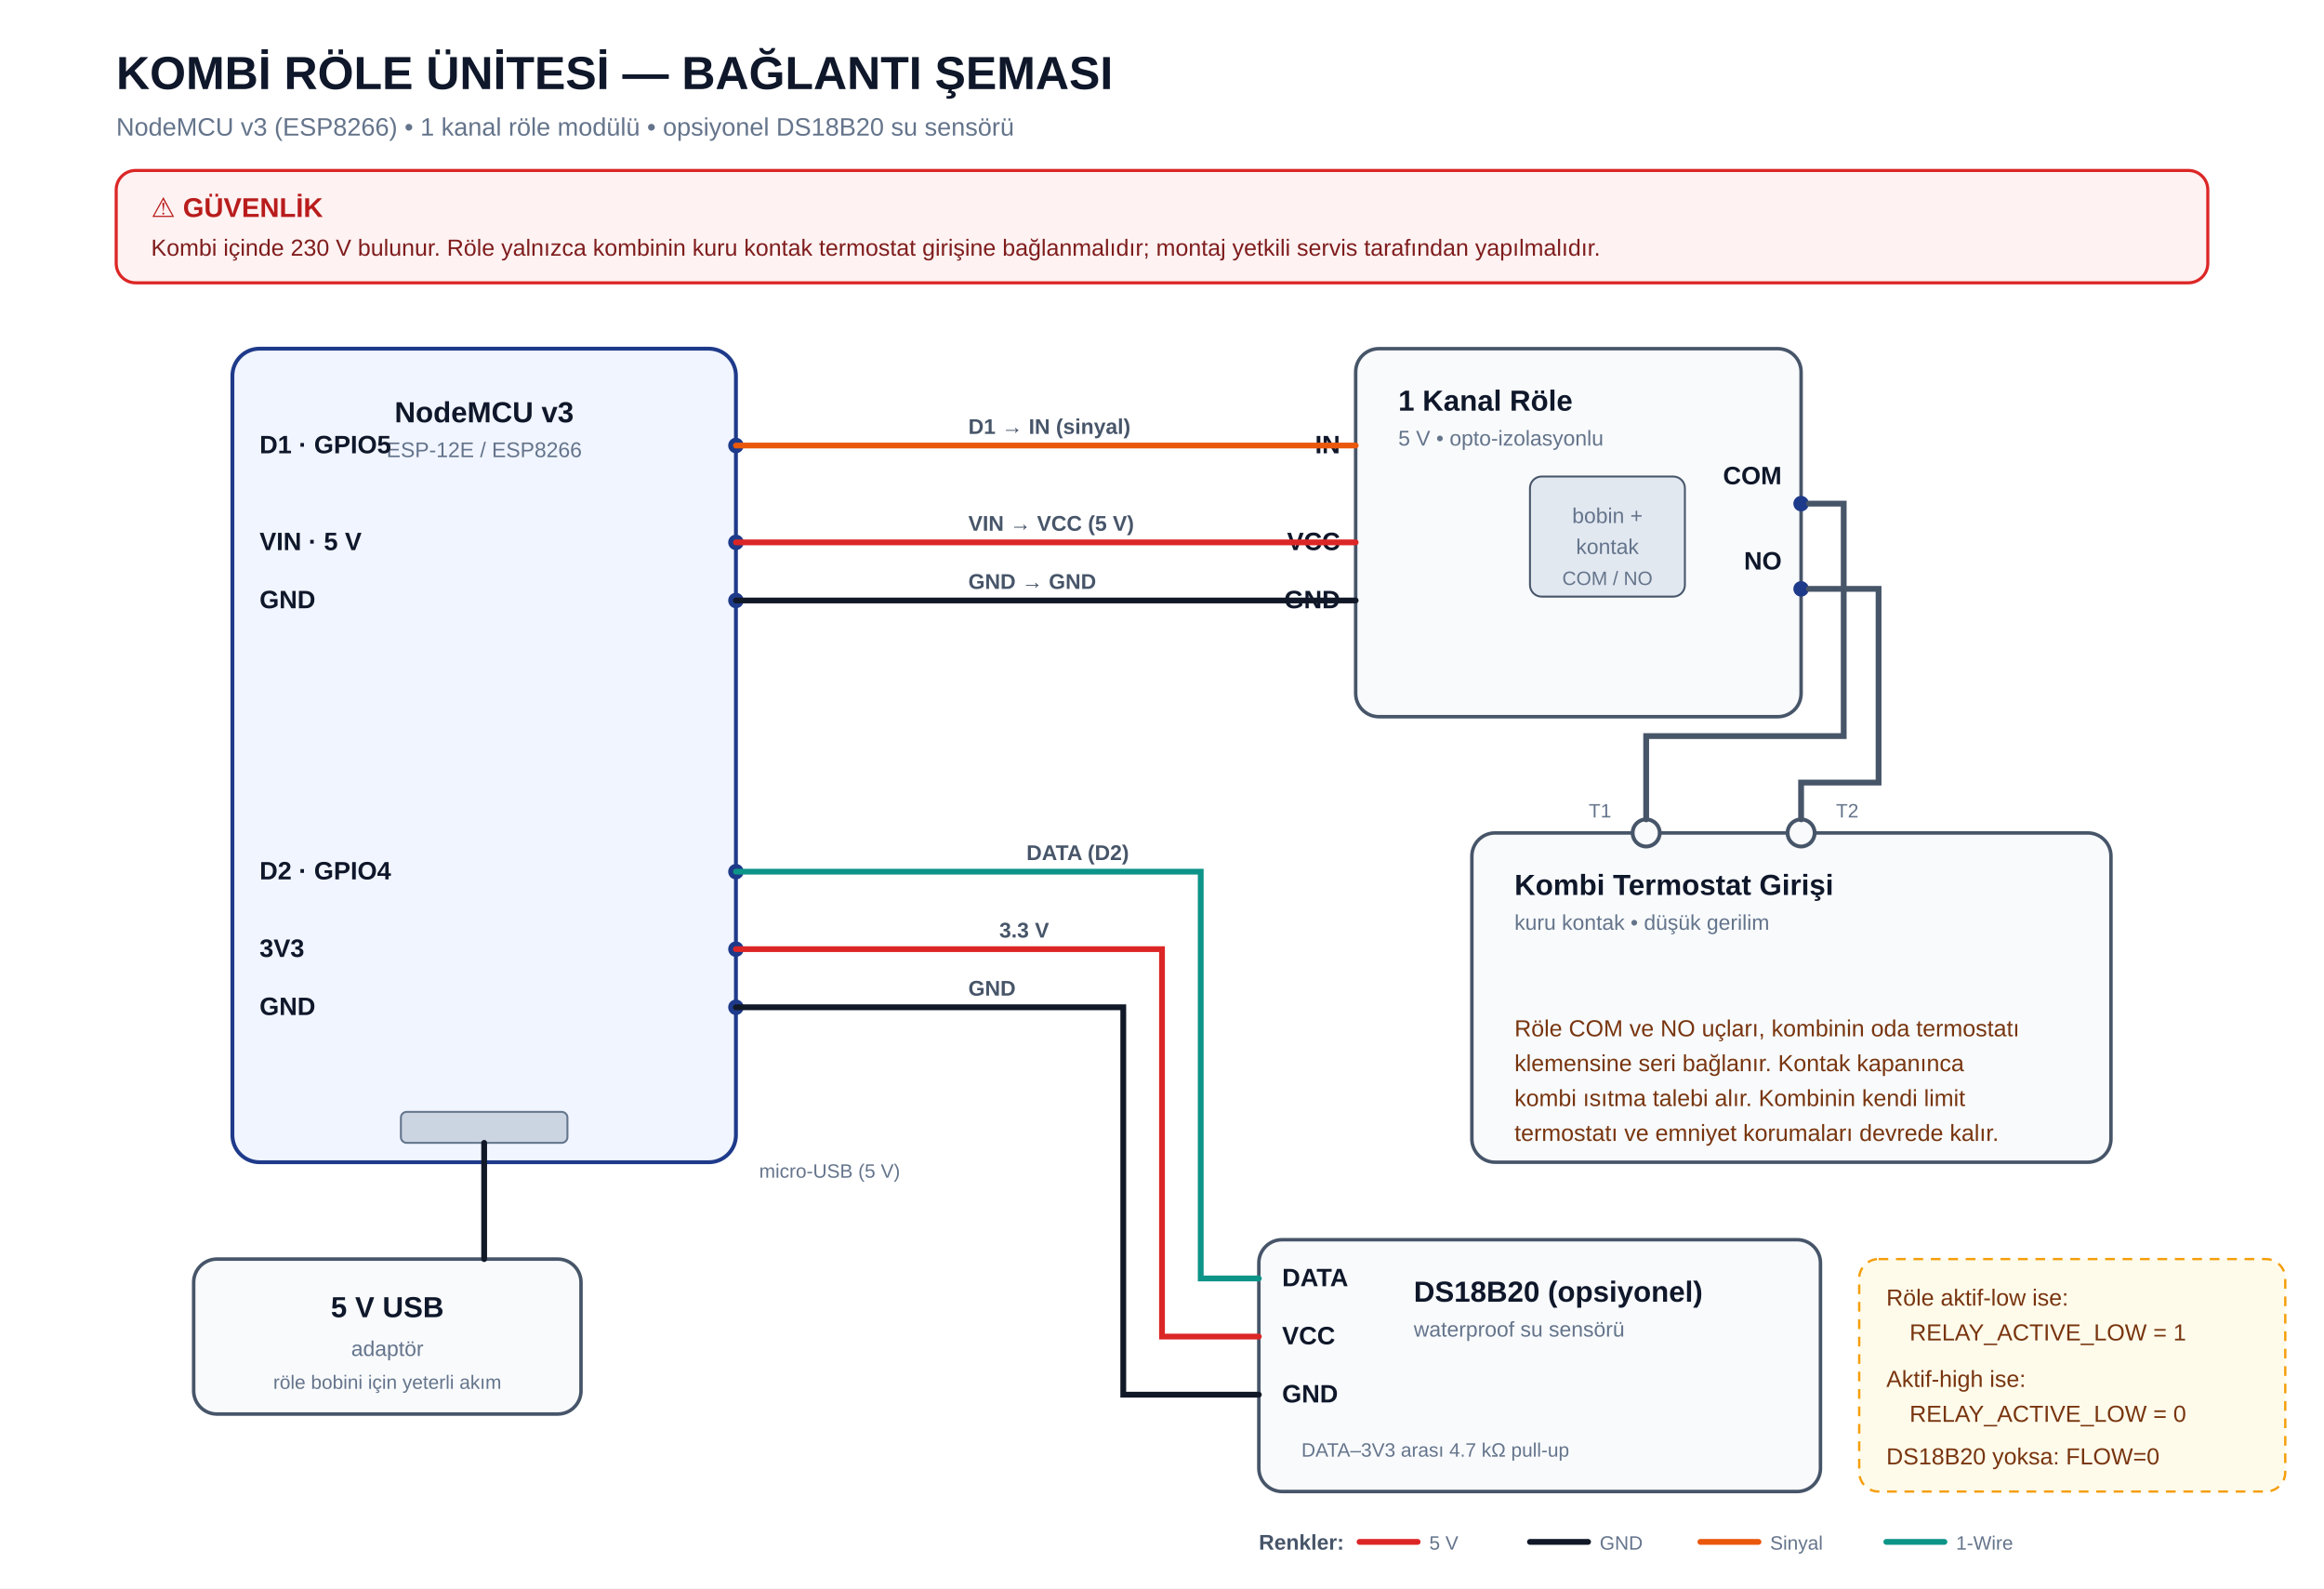
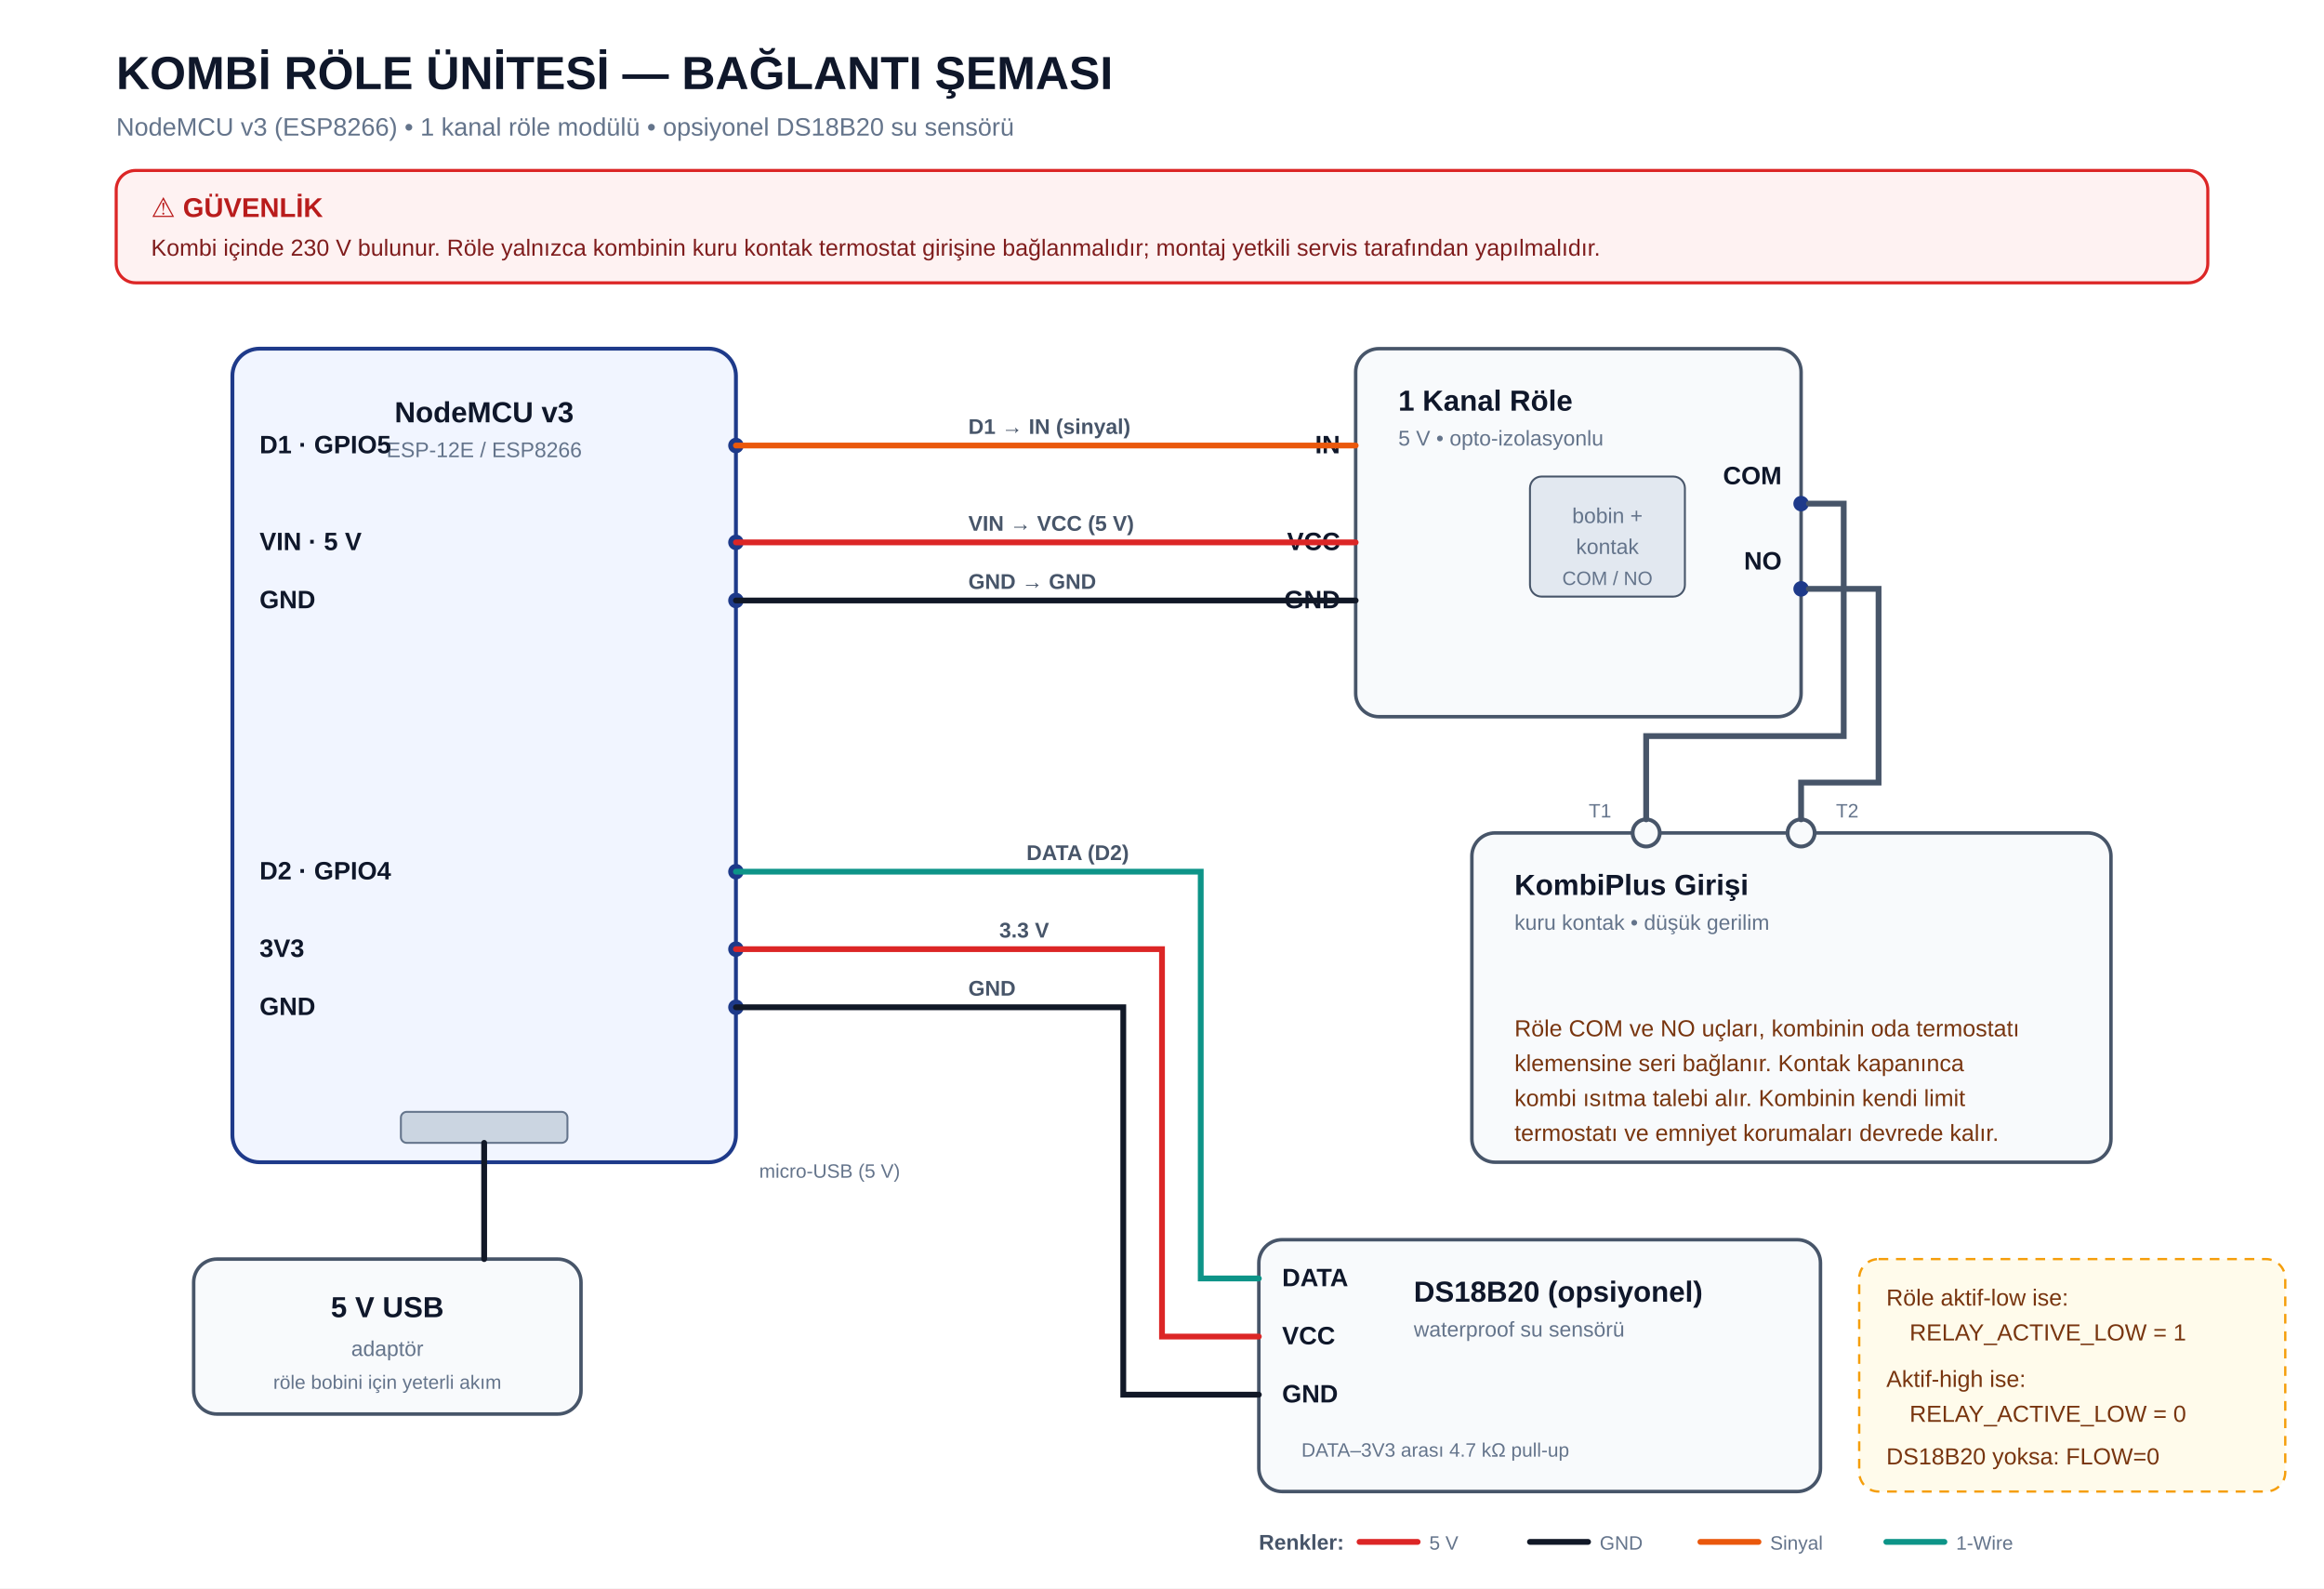
<svg xmlns="http://www.w3.org/2000/svg" viewBox="0 0 1200 820" width="1200" height="820" font-family="Segoe UI, Arial, sans-serif">
  <defs>
    <style>
      .bg{fill:#ffffff}
      .title{fill:#0f172a;font-size:24px;font-weight:700}
      .sub{fill:#64748b;font-size:13px}
      .box{fill:#f1f5ff;stroke:#1e3a8a;stroke-width:2;rx:14}
      .dev{fill:#f8fafc;stroke:#475569;stroke-width:1.8;rx:12}
      .devtitle{fill:#0f172a;font-size:15px;font-weight:700}
      .devsub{fill:#64748b;font-size:11px}
      .pin{fill:#0f172a;font-size:13px;font-weight:600}
      .pinsub{fill:#64748b;font-size:10px}
      .w5v{stroke:#dc2626;stroke-width:3;fill:none;stroke-linecap:round}
      .wgnd{stroke:#111827;stroke-width:3;fill:none;stroke-linecap:round}
      .wsig{stroke:#ea580c;stroke-width:3;fill:none;stroke-linecap:round}
      .wdat{stroke:#0d9488;stroke-width:3;fill:none;stroke-linecap:round}
      .wcont{stroke:#475569;stroke-width:3;fill:none;stroke-linecap:round}
      .lbl{fill:#475569;font-size:11px;font-weight:600}
      .note{fill:#fffbeb;stroke:#f59e0b;stroke-width:1.2;stroke-dasharray:5 4;rx:10}
      .notetext{fill:#78350f;font-size:12px}
      .warn{fill:#fef2f2;stroke:#dc2626;stroke-width:1.6;rx:10}
      .warntitle{fill:#b91c1c;font-size:14px;font-weight:700}
      .warntext{fill:#7f1d1d;font-size:12px}
      .boardpin{fill:#1e3a8a}
    </style>
  </defs>
  <rect class="bg" x="0" y="0" width="1200" height="820" />
  <text class="title" x="60" y="46">KOMBİ RÖLE ÜNİTESİ — BAĞLANTI ŞEMASI</text>
  <text class="sub" x="60" y="70">NodeMCU v3 (ESP8266) • 1 kanal röle modülü • opsiyonel DS18B20 su sensörü</text>
  <rect class="warn" x="60" y="88" width="1080" height="58" rx="10" />
  <text class="warntitle" x="78" y="112">⚠ GÜVENLİK</text>
  <text class="warntext" x="78" y="132">Kombi içinde 230 V bulunur. Röle yalnızca kombinin kuru kontak termostat girişine bağlanmalıdır; montaj yetkili servis tarafından yapılmalıdır.</text>
  <rect class="box" x="120" y="180" width="260" height="420" rx="16" />
  <text x="250" y="218" text-anchor="middle" class="devtitle">NodeMCU v3</text>
  <text x="250" y="236" text-anchor="middle" class="devsub">ESP-12E / ESP8266</text>
  <rect x="207" y="574" width="86" height="16" rx="3" fill="#cbd5e1" stroke="#64748b" />
  <text x="392" y="608" text-anchor="start" class="pinsub">micro-USB (5 V)</text>
  <text class="pin" x="134" y="234">D1 · GPIO5</text>
  <text class="pin" x="134" y="284">VIN · 5 V</text>
  <text class="pin" x="134" y="314">GND</text>
  <text class="pin" x="134" y="454">D2 · GPIO4</text>
  <text class="pin" x="134" y="494">3V3</text>
  <text class="pin" x="134" y="524">GND</text>
  <circle cx="380" cy="230" r="4" class="boardpin" />
  <circle cx="380" cy="280" r="4" class="boardpin" />
  <circle cx="380" cy="310" r="4" class="boardpin" />
  <circle cx="380" cy="450" r="4" class="boardpin" />
  <circle cx="380" cy="490" r="4" class="boardpin" />
  <circle cx="380" cy="520" r="4" class="boardpin" />
  <rect class="dev" x="700" y="180" width="230" height="190" rx="12" />
  <text x="722" y="212" class="devtitle">1 Kanal Röle</text>
  <text x="722" y="230" class="devsub">5 V • opto-izolasyonlu</text>
  <rect x="790" y="246" width="80" height="62" rx="6" fill="#e2e8f0" stroke="#475569" />
  <text x="830" y="270" text-anchor="middle" class="devsub">bobin +</text>
  <text x="830" y="286" text-anchor="middle" class="devsub">kontak</text>
  <text x="830" y="302" text-anchor="middle" class="pinsub">COM / NO</text>
  <text class="pin" x="692" y="234" text-anchor="end">IN</text>
  <text class="pin" x="692" y="284" text-anchor="end">VCC</text>
  <text class="pin" x="692" y="314" text-anchor="end">GND</text>
  <text class="pin" x="920" y="250" text-anchor="end">COM</text>
  <text class="pin" x="920" y="294" text-anchor="end">NO</text>
  <circle cx="930" cy="260" r="4" class="boardpin" />
  <circle cx="930" cy="304" r="4" class="boardpin" />
  <path class="wsig" d="M380,230 H700" />
  <path class="w5v" d="M380,280 H700" />
  <path class="wgnd" d="M380,310 H700" />
  <text class="lbl" x="500" y="224">D1 → IN (sinyal)</text>
  <text class="lbl" x="500" y="274">VIN → VCC (5 V)</text>
  <text class="lbl" x="500" y="304">GND → GND</text>
  <rect class="dev" x="760" y="430" width="330" height="170" rx="12" />
-   <text x="782" y="462" class="devtitle">Kombi Termostat Girişi</text>
+   <text x="782" y="462" class="devtitle">KombiPlus Girişi</text>
  <text x="782" y="480" class="devsub">kuru kontak • düşük gerilim</text>
  <circle cx="850" cy="430" r="7" fill="#f8fafc" stroke="#475569" stroke-width="2" />
  <circle cx="930" cy="430" r="7" fill="#f8fafc" stroke="#475569" stroke-width="2" />
  <text x="832" y="422" text-anchor="end" class="pinsub">T1</text>
  <text x="948" y="422" text-anchor="start" class="pinsub">T2</text>
  <text x="782" y="535" class="notetext">Röle COM ve NO uçları, kombinin oda termostatı</text>
  <text x="782" y="553" class="notetext">klemensine seri bağlanır. Kontak kapanınca</text>
  <text x="782" y="571" class="notetext">kombi ısıtma talebi alır. Kombinin kendi limit</text>
  <text x="782" y="589" class="notetext">termostatı ve emniyet korumaları devrede kalır.</text>
  <path class="wcont" d="M934,260 H952 V380 H850 V423" />
  <path class="wcont" d="M934,304 H970 V404 H930 V423" />
  <rect class="dev" x="650" y="640" width="290" height="130" rx="12" />
  <text x="730" y="672" class="devtitle">DS18B20 (opsiyonel)</text>
  <text x="730" y="690" class="devsub">waterproof su sensörü</text>
  <text class="pin" x="662" y="664">DATA</text>
  <text class="pin" x="662" y="694">VCC</text>
  <text class="pin" x="662" y="724">GND</text>
  <text x="672" y="752" class="pinsub">DATA–3V3 arası 4.7 kΩ pull-up</text>
  <path class="wdat" d="M380,450 H620 V660 H650" />
  <path class="w5v" d="M380,490 H600 V690 H650" />
  <path class="wgnd" d="M380,520 H580 V720 H650" />
  <text class="lbl" x="530" y="444">DATA (D2)</text>
  <text class="lbl" x="516" y="484">3.3 V</text>
  <text class="lbl" x="500" y="514">GND</text>
  <rect class="dev" x="100" y="650" width="200" height="80" rx="10" />
  <text x="200" y="680" text-anchor="middle" class="devtitle">5 V USB</text>
  <text x="200" y="700" text-anchor="middle" class="devsub">adaptör</text>
  <text x="200" y="717" text-anchor="middle" class="pinsub">röle bobini için yeterli akım</text>
  <line x1="250" y1="590" x2="250" y2="650" class="wgnd" />
  <rect class="note" x="960" y="650" width="220" height="120" rx="10" />
  <text class="notetext" x="974" y="674">Röle aktif-low ise:</text>
  <text class="notetext" x="986" y="692">RELAY_ACTIVE_LOW = 1</text>
  <text class="notetext" x="974" y="716">Aktif-high ise:</text>
  <text class="notetext" x="986" y="734">RELAY_ACTIVE_LOW = 0</text>
  <text class="notetext" x="974" y="756">DS18B20 yoksa: FLOW=0</text>
  <text class="lbl" x="650" y="800">Renkler:</text>
  <line x1="702" y1="796" x2="732" y2="796" class="w5v" />
  <text class="pinsub" x="738" y="800">5 V</text>
  <line x1="790" y1="796" x2="820" y2="796" class="wgnd" />
  <text class="pinsub" x="826" y="800">GND</text>
  <line x1="878" y1="796" x2="908" y2="796" class="wsig" />
  <text class="pinsub" x="914" y="800">Sinyal</text>
  <line x1="974" y1="796" x2="1004" y2="796" class="wdat" />
  <text class="pinsub" x="1010" y="800">1-Wire</text>
</svg>
